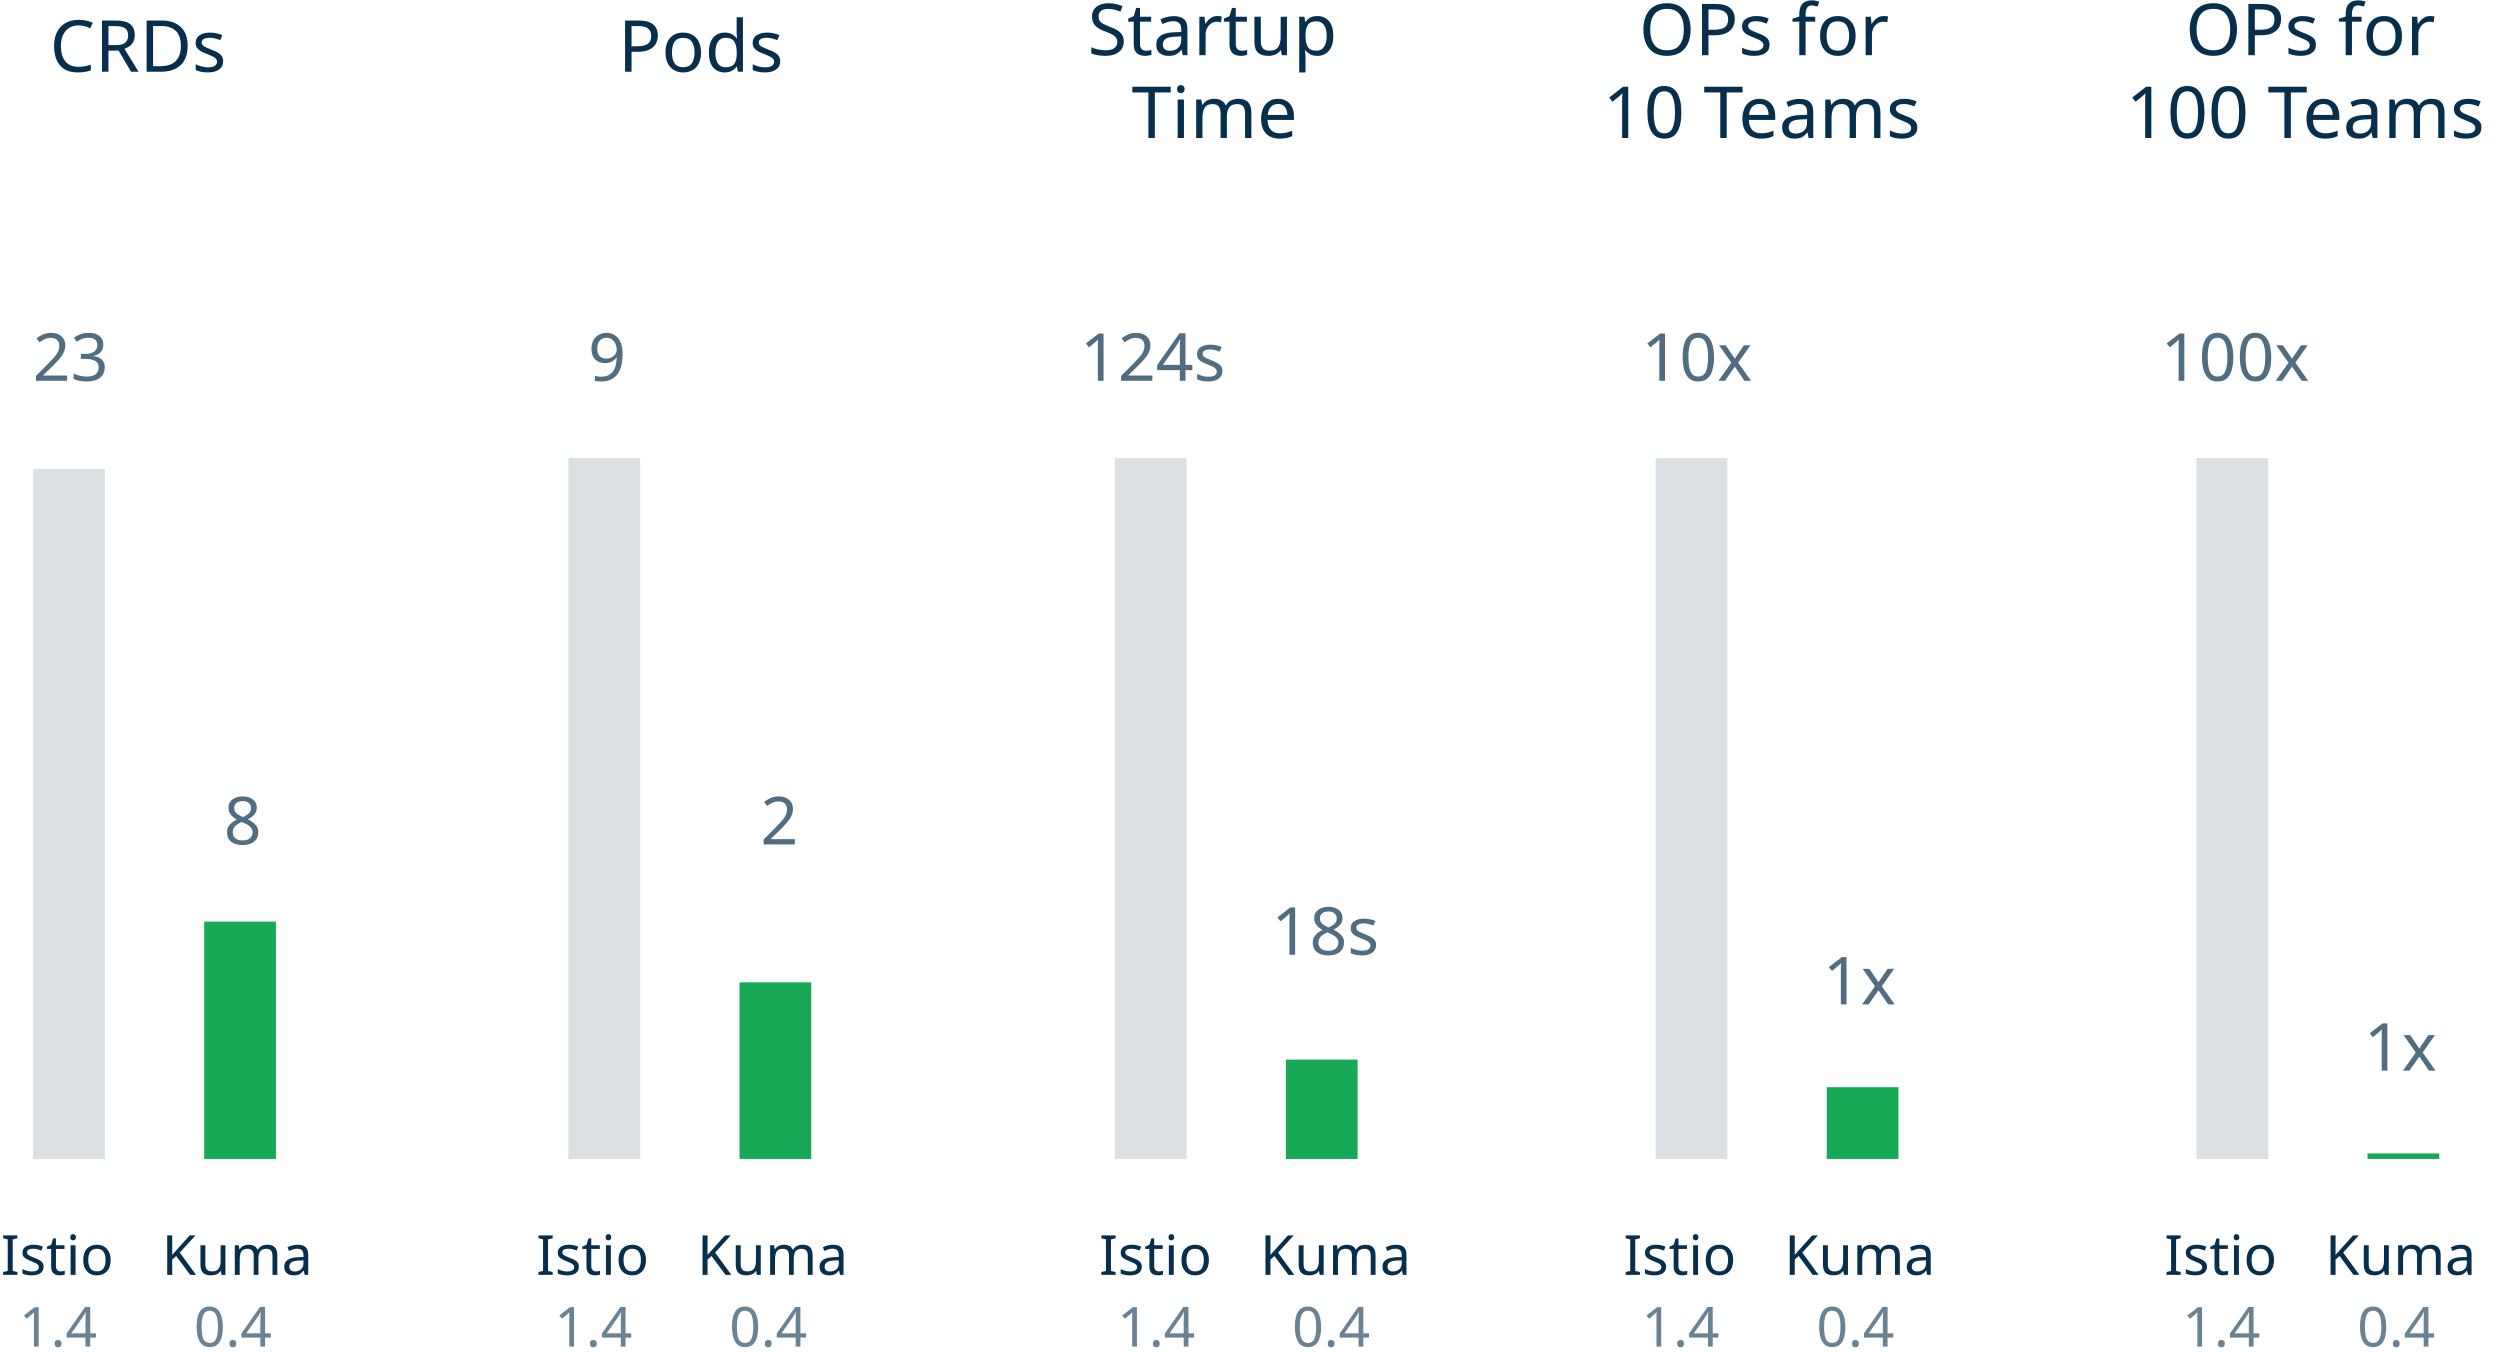
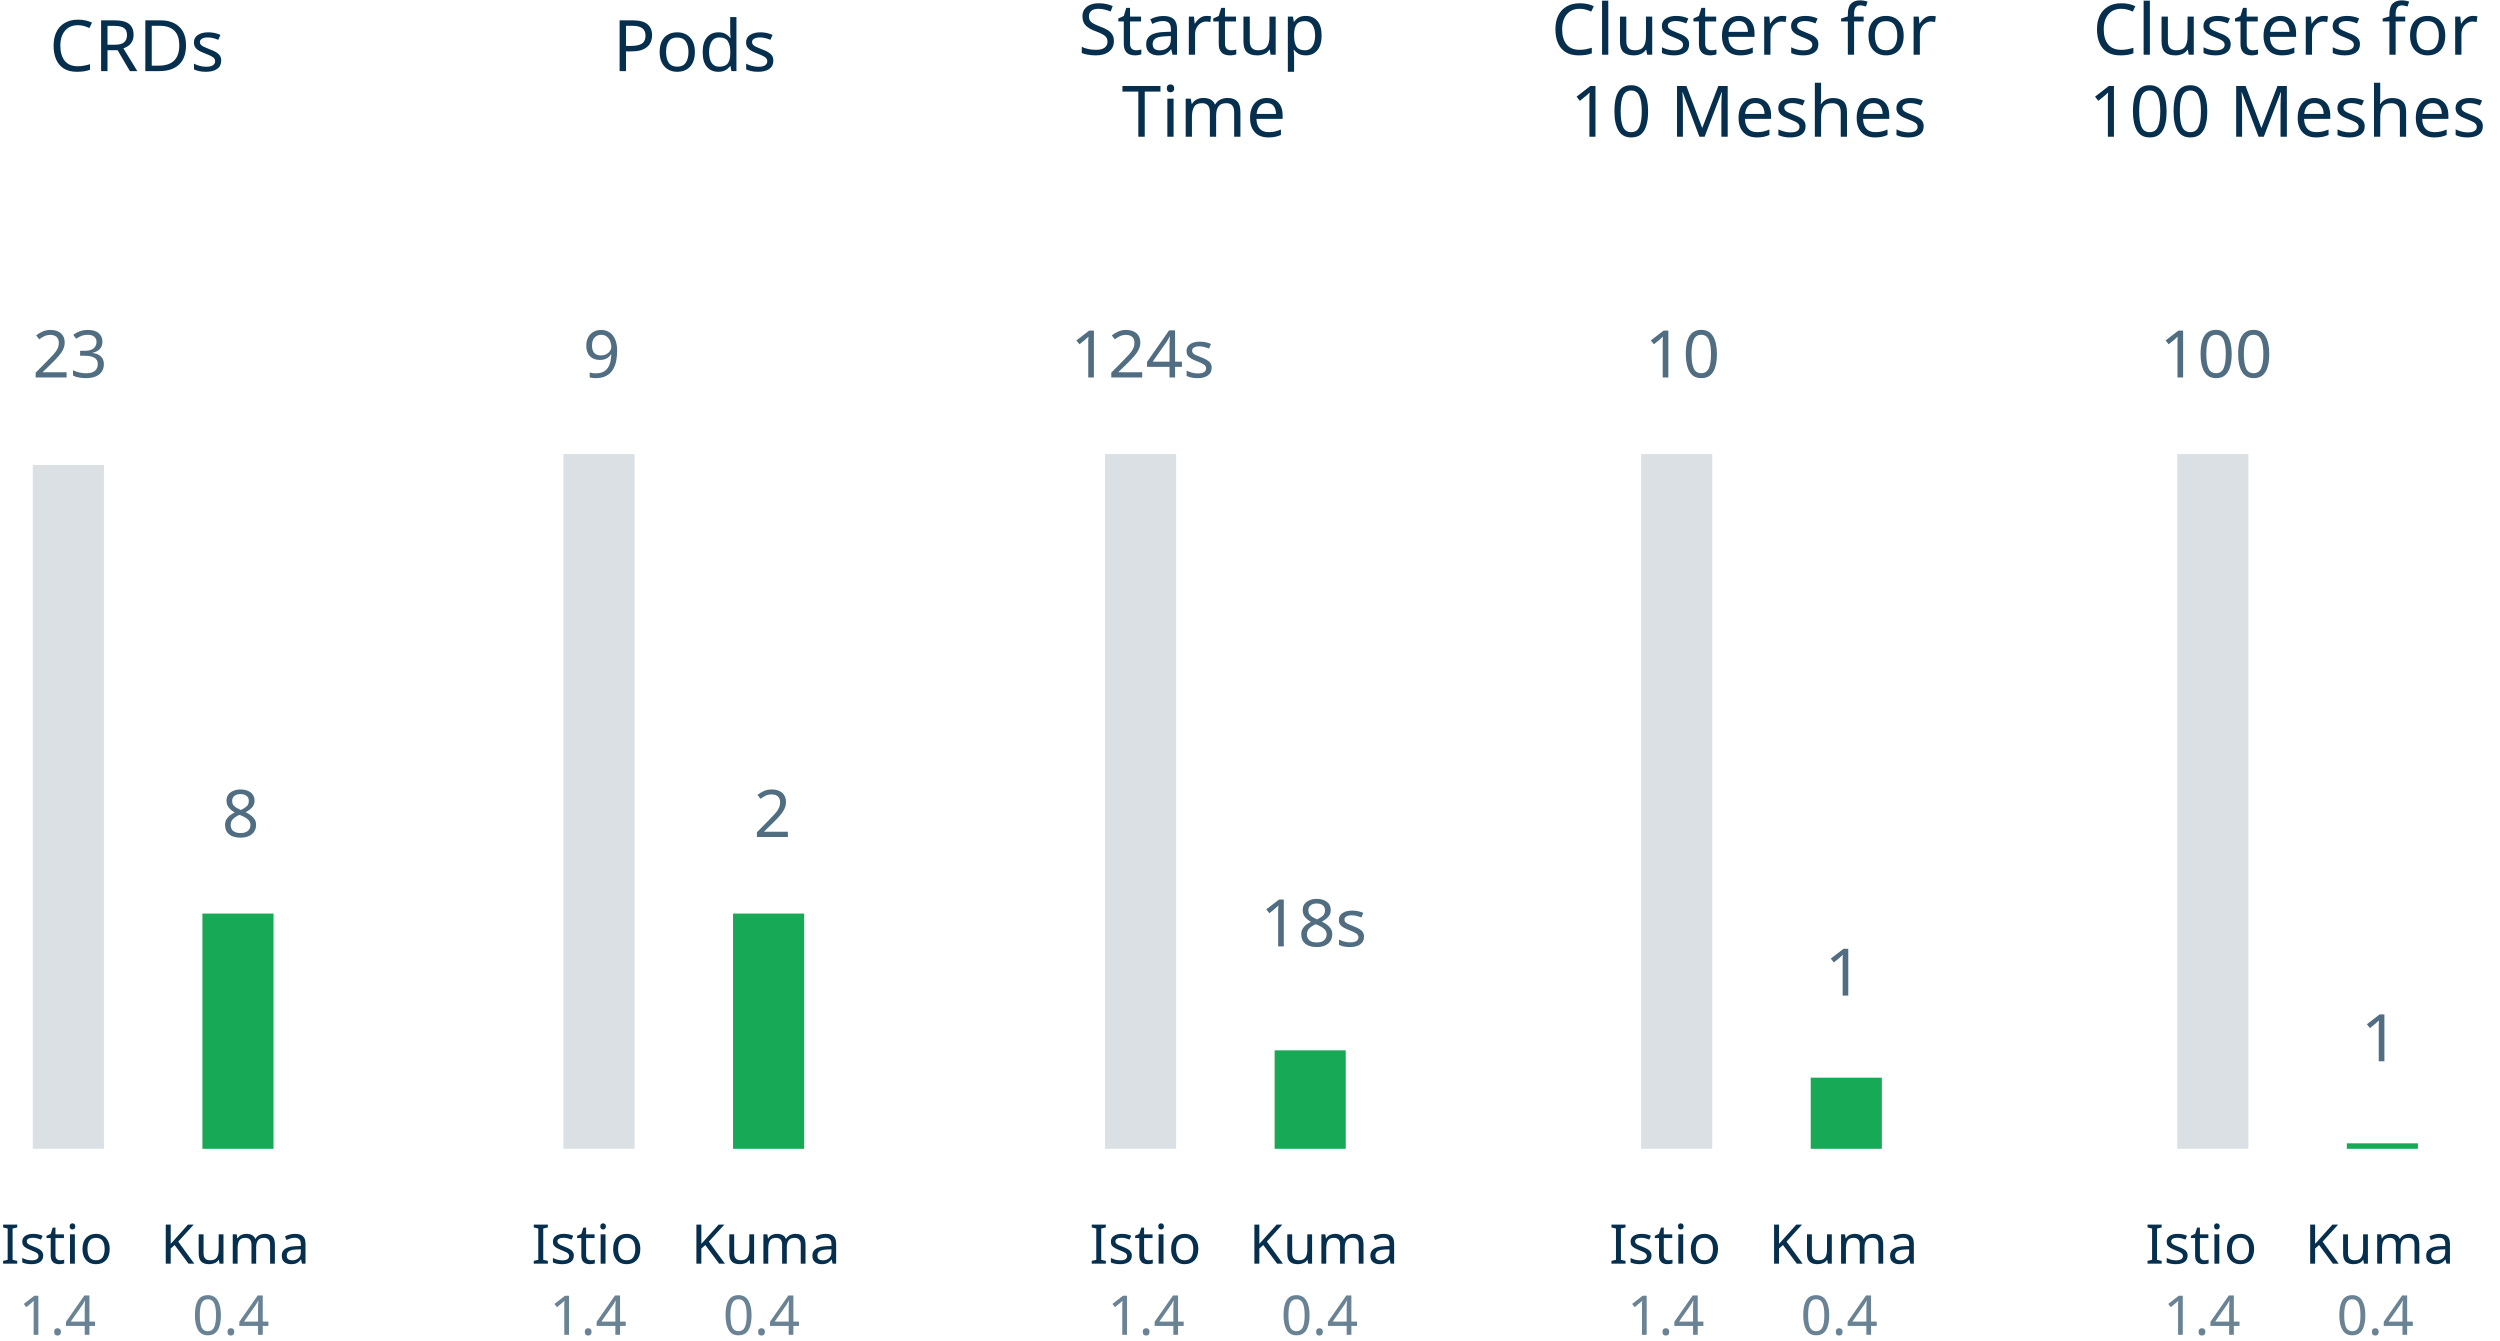
- <svg xmlns="http://www.w3.org/2000/svg" width="453px" height="245px" viewBox="0 0 453 245" version="1.1">
+ <svg xmlns="http://www.w3.org/2000/svg" width="457px" height="245px" viewBox="0 0 457 245" version="1.1">
  <g id="Page-1" stroke="none" stroke-width="1" fill="none" fill-rule="evenodd">
    <g id="Homepage" transform="translate(-194, -1505)">
      <g id="---Feature--01" transform="translate(164, 1403)">
        <g id="diagram-speed-chart" transform="translate(30, 100)">
          <text id="CRDs" font-family="SFUIText-Medium, SF UI Text" font-size="13" font-weight="400" line-spacing="25" fill="#062F4D">
            <tspan x="9" y="15">CRDs</tspan>
          </text>
          <g id="Group-24" transform="translate(0, 60)">
            <text id="Istio-1.4" font-family="SFUIText-Medium, SF UI Text" font-size="10" font-weight="400" line-spacing="13" fill="#062F4D">
              <tspan x="0.163" y="173">Istio</tspan>
              <tspan x="20.837" y="173" font-family="SFUIText-Regular, SF UI Text" font-weight="normal" />
              <tspan x="3.466" y="186" font-family="SFUIText-Regular, SF UI Text" font-weight="normal" fill-opacity="0.6">1.4</tspan>
            </text>
            <text id="Kuma-0.4" font-family="SFUIText-Medium, SF UI Text" font-size="10" font-weight="400" line-spacing="13" fill="#062F4D">
              <tspan x="29.333" y="173">Kuma</tspan>
              <tspan x="56.667" y="173" font-family="SFUIText-Regular, SF UI Text" font-weight="normal" />
              <tspan x="35.148" y="186" font-family="SFUIText-Regular, SF UI Text" font-weight="normal" fill-opacity="0.6">0.4</tspan>
            </text>
            <text id="23" opacity="0.7" font-family="SFUIText-Medium, SF UI Text" font-size="12" font-weight="400" line-spacing="25" fill="#062F4D">
              <tspan x="5.938" y="11">23</tspan>
            </text>
            <text id="8" opacity="0.7" font-family="SFUIText-Medium, SF UI Text" font-size="12" font-weight="400" line-spacing="25" fill="#062F4D">
              <tspan x="40.548" y="95">8</tspan>
            </text>
            <rect id="Rectangle" fill="#062F4D" opacity="0.15" x="6" y="27" width="13" height="125" />
            <rect id="Rectangle" fill="#17A956" x="37" y="109" width="13" height="43" />
          </g>
          <text id="Pods" font-family="SFUIText-Medium, SF UI Text" font-size="13" font-weight="400" line-spacing="25" fill="#062F4D">
            <tspan x="112" y="15">Pods</tspan>
          </text>
          <text id="9" opacity="0.7" font-family="SFUIText-Medium, SF UI Text" font-size="12" font-weight="400" line-spacing="25" fill="#062F4D">
            <tspan x="106.577" y="71">9</tspan>
          </text>
          <text id="124s" opacity="0.7" font-family="SFUIText-Medium, SF UI Text" font-size="12" font-weight="400" line-spacing="25" fill="#062F4D">
            <tspan x="195.701" y="71">124s</tspan>
          </text>
-           <text id="10x" opacity="0.7" font-family="SFUIText-Medium, SF UI Text" font-size="12" font-weight="400" line-spacing="25" fill="#062F4D">
-             <tspan x="297.434" y="71">10x</tspan>
+           <text id="10" opacity="0.7" font-family="SFUIText-Medium, SF UI Text" font-size="12" font-weight="400" line-spacing="25" fill="#062F4D">
+             <tspan x="300.706" y="71">10</tspan>
          </text>
-           <text id="100x" opacity="0.7" font-family="SFUIText-Medium, SF UI Text" font-size="12" font-weight="400" line-spacing="25" fill="#062F4D">
-             <tspan x="391.537" y="71">100x</tspan>
+           <text id="100" opacity="0.7" font-family="SFUIText-Medium, SF UI Text" font-size="12" font-weight="400" line-spacing="25" fill="#062F4D">
+             <tspan x="394.81" y="71">100</tspan>
          </text>
          <text id="2" opacity="0.7" font-family="SFUIText-Medium, SF UI Text" font-size="12" font-weight="400" line-spacing="25" fill="#062F4D">
            <tspan x="137.791" y="155">2</tspan>
          </text>
          <text id="18s" opacity="0.7" font-family="SFUIText-Medium, SF UI Text" font-size="12" font-weight="400" line-spacing="25" fill="#062F4D">
            <tspan x="230.416" y="175">18s</tspan>
          </text>
-           <text id="1x" opacity="0.7" font-family="SFUIText-Medium, SF UI Text" font-size="12" font-weight="400" line-spacing="25" fill="#062F4D">
-             <tspan x="330.33" y="184">1x</tspan>
+           <text id="1" opacity="0.7" font-family="SFUIText-Medium, SF UI Text" font-size="12" font-weight="400" line-spacing="25" fill="#062F4D">
+             <tspan x="333.603" y="184">1</tspan>
          </text>
-           <text id="1x" opacity="0.7" font-family="SFUIText-Medium, SF UI Text" font-size="12" font-weight="400" line-spacing="25" fill="#062F4D">
-             <tspan x="428.33" y="196">1x</tspan>
+           <text id="1" opacity="0.7" font-family="SFUIText-Medium, SF UI Text" font-size="12" font-weight="400" line-spacing="25" fill="#062F4D">
+             <tspan x="431.603" y="196">1</tspan>
          </text>
          <text id="Startup-Time" font-family="SFUIText-Medium, SF UI Text" font-size="13" font-weight="400" line-spacing="15" fill="#062F4D">
            <tspan x="197.09" y="12">Startup</tspan>
            <tspan x="205.053" y="27">Time</tspan>
          </text>
-           <text id="OPs-for-10-Teams" font-family="SFUIText-Medium, SF UI Text" font-size="13" font-weight="400" line-spacing="15" fill="#062F4D">
-             <tspan x="296.985" y="12">OPs for</tspan>
-             <tspan x="290.431" y="27">10 Teams</tspan>
+           <text id="Clusters-for-10-Mesh" font-family="SFUIText-Medium, SF UI Text" font-size="13" font-weight="400" line-spacing="15" fill="#062F4D">
+             <tspan x="283.531" y="12">Clusters for</tspan>
+             <tspan x="287.042" y="27">10 Meshes</tspan>
          </text>
-           <text id="OPs-for-100-Teams" font-family="SFUIText-Medium, SF UI Text" font-size="13" font-weight="400" line-spacing="15" fill="#062F4D">
-             <tspan x="395.985" y="12">OPs for</tspan>
-             <tspan x="385.21" y="27">100 Teams</tspan>
+           <text id="Clusters-for-100-Mes" font-family="SFUIText-Medium, SF UI Text" font-size="13" font-weight="400" line-spacing="15" fill="#062F4D">
+             <tspan x="382.531" y="12">Clusters for</tspan>
+             <tspan x="381.82" y="27">100 Meshes</tspan>
          </text>
          <rect id="Rectangle" fill="#062F4D" opacity="0.15" x="103" y="85" width="13" height="127" />
          <text id="Istio-1.4" font-family="SFUIText-Medium, SF UI Text" font-size="10" font-weight="400" line-spacing="13" fill="#062F4D">
            <tspan x="97.163" y="233">Istio</tspan>
            <tspan x="117.837" y="233" font-family="SFUIText-Regular, SF UI Text" font-weight="normal" />
            <tspan x="100.466" y="246" font-family="SFUIText-Regular, SF UI Text" font-weight="normal" fill-opacity="0.6">1.4</tspan>
          </text>
          <text id="Istio-1.4" font-family="SFUIText-Medium, SF UI Text" font-size="10" font-weight="400" line-spacing="13" fill="#062F4D">
            <tspan x="199.163" y="233">Istio</tspan>
            <tspan x="219.837" y="233" font-family="SFUIText-Regular, SF UI Text" font-weight="normal" />
            <tspan x="202.466" y="246" font-family="SFUIText-Regular, SF UI Text" font-weight="normal" fill-opacity="0.6">1.4</tspan>
          </text>
          <text id="Istio-1.4" font-family="SFUIText-Medium, SF UI Text" font-size="10" font-weight="400" line-spacing="13" fill="#062F4D">
            <tspan x="294.163" y="233">Istio</tspan>
            <tspan x="314.837" y="233" font-family="SFUIText-Regular, SF UI Text" font-weight="normal" />
            <tspan x="297.466" y="246" font-family="SFUIText-Regular, SF UI Text" font-weight="normal" fill-opacity="0.6">1.4</tspan>
          </text>
          <text id="Istio-1.4" font-family="SFUIText-Medium, SF UI Text" font-size="10" font-weight="400" line-spacing="13" fill="#062F4D">
            <tspan x="392.163" y="233">Istio</tspan>
            <tspan x="412.837" y="233" font-family="SFUIText-Regular, SF UI Text" font-weight="normal" />
            <tspan x="395.466" y="246" font-family="SFUIText-Regular, SF UI Text" font-weight="normal" fill-opacity="0.6">1.4</tspan>
          </text>
          <text id="Kuma-0.4" font-family="SFUIText-Medium, SF UI Text" font-size="10" font-weight="400" line-spacing="13" fill="#062F4D">
            <tspan x="126.333" y="233">Kuma</tspan>
            <tspan x="153.667" y="233" font-family="SFUIText-Regular, SF UI Text" font-weight="normal" />
            <tspan x="132.148" y="246" font-family="SFUIText-Regular, SF UI Text" font-weight="normal" fill-opacity="0.6">0.4</tspan>
          </text>
          <text id="Kuma-0.4" font-family="SFUIText-Medium, SF UI Text" font-size="10" font-weight="400" line-spacing="13" fill="#062F4D">
            <tspan x="228.333" y="233">Kuma</tspan>
            <tspan x="255.667" y="233" font-family="SFUIText-Regular, SF UI Text" font-weight="normal" />
            <tspan x="234.148" y="246" font-family="SFUIText-Regular, SF UI Text" font-weight="normal" fill-opacity="0.6">0.4</tspan>
          </text>
          <text id="Kuma-0.4" font-family="SFUIText-Medium, SF UI Text" font-size="10" font-weight="400" line-spacing="13" fill="#062F4D">
            <tspan x="323.333" y="233">Kuma</tspan>
            <tspan x="350.667" y="233" font-family="SFUIText-Regular, SF UI Text" font-weight="normal" />
            <tspan x="329.148" y="246" font-family="SFUIText-Regular, SF UI Text" font-weight="normal" fill-opacity="0.6">0.4</tspan>
          </text>
          <text id="Kuma-0.4" font-family="SFUIText-Medium, SF UI Text" font-size="10" font-weight="400" line-spacing="13" fill="#062F4D">
            <tspan x="421.333" y="233">Kuma</tspan>
            <tspan x="448.667" y="233" font-family="SFUIText-Regular, SF UI Text" font-weight="normal" />
            <tspan x="427.148" y="246" font-family="SFUIText-Regular, SF UI Text" font-weight="normal" fill-opacity="0.6">0.4</tspan>
          </text>
          <rect id="Rectangle" fill="#062F4D" opacity="0.15" x="202" y="85" width="13" height="127" />
          <rect id="Rectangle" fill="#062F4D" opacity="0.15" x="300" y="85" width="13" height="127" />
          <rect id="Rectangle" fill="#062F4D" opacity="0.15" x="398" y="85" width="13" height="127" />
-           <rect id="Rectangle" fill="#17A956" x="134" y="180" width="13" height="32" />
+           <rect id="Rectangle" fill="#17A956" x="134" y="169" width="13" height="43" />
          <rect id="Rectangle" fill="#17A956" x="233" y="194" width="13" height="18" />
          <rect id="Rectangle" fill="#17A956" x="331" y="199" width="13" height="13" />
          <rect id="Rectangle" fill="#17A956" x="429" y="211" width="13" height="1" />
        </g>
      </g>
    </g>
  </g>
</svg>
